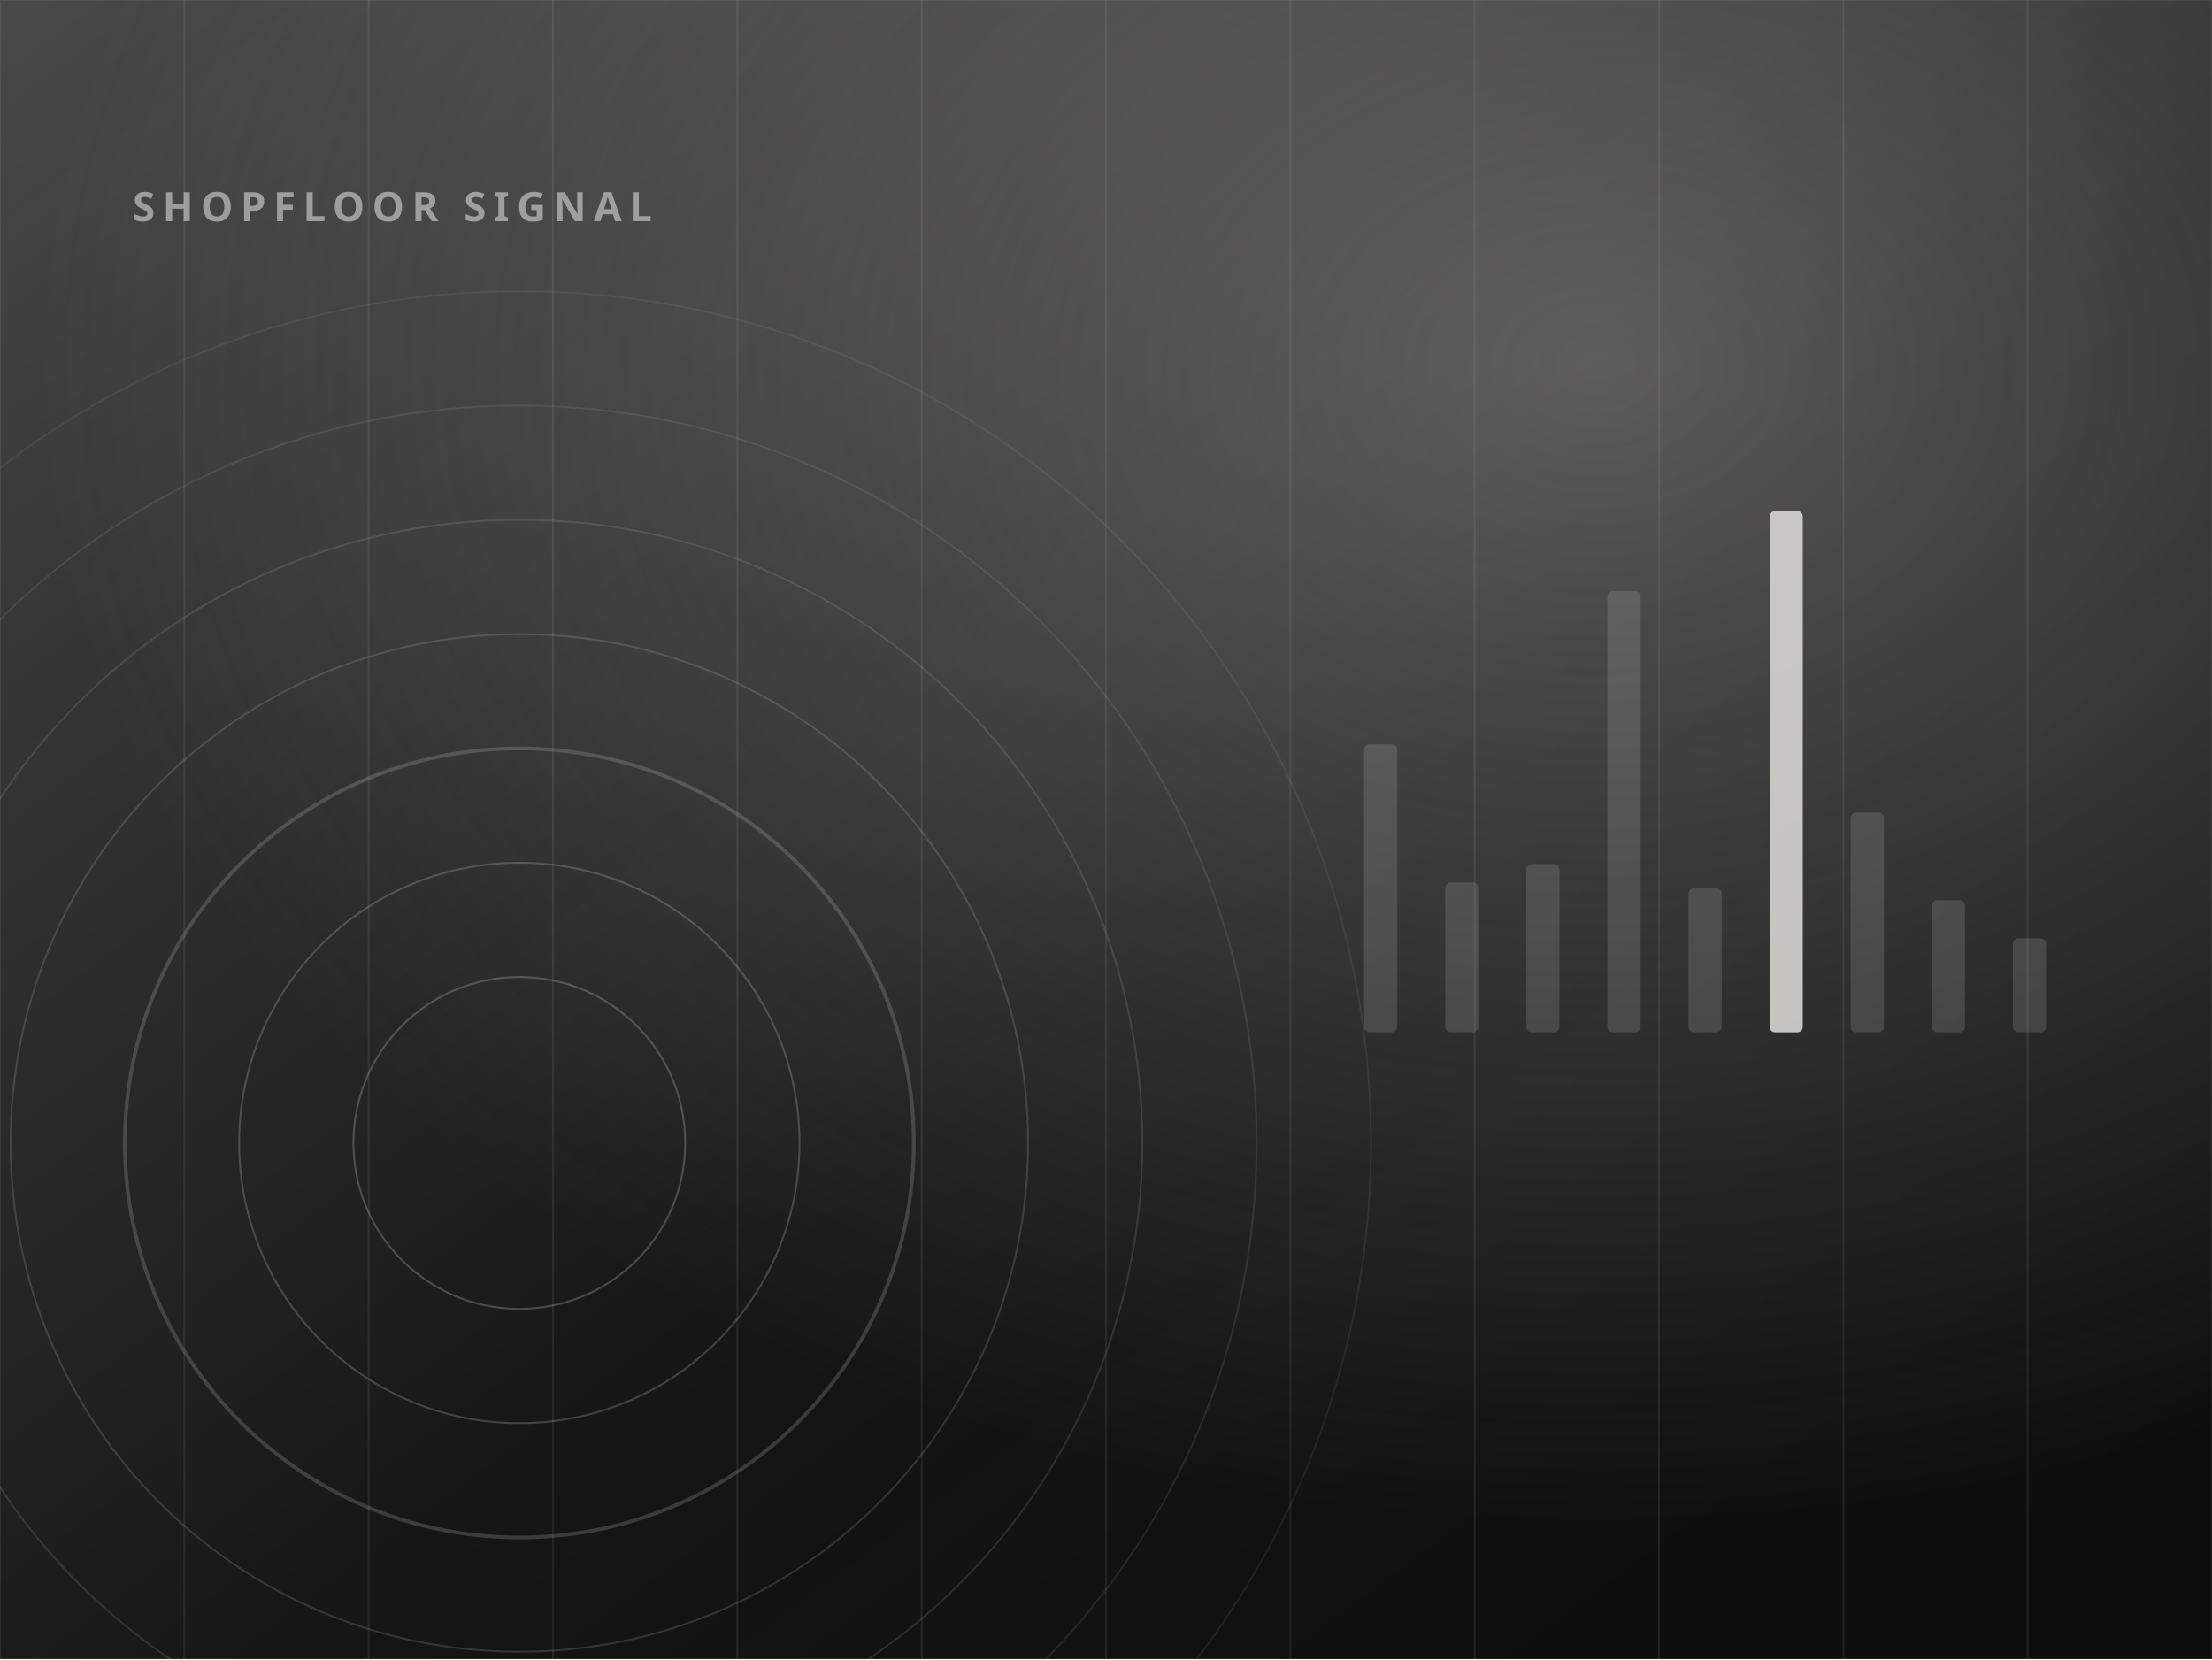
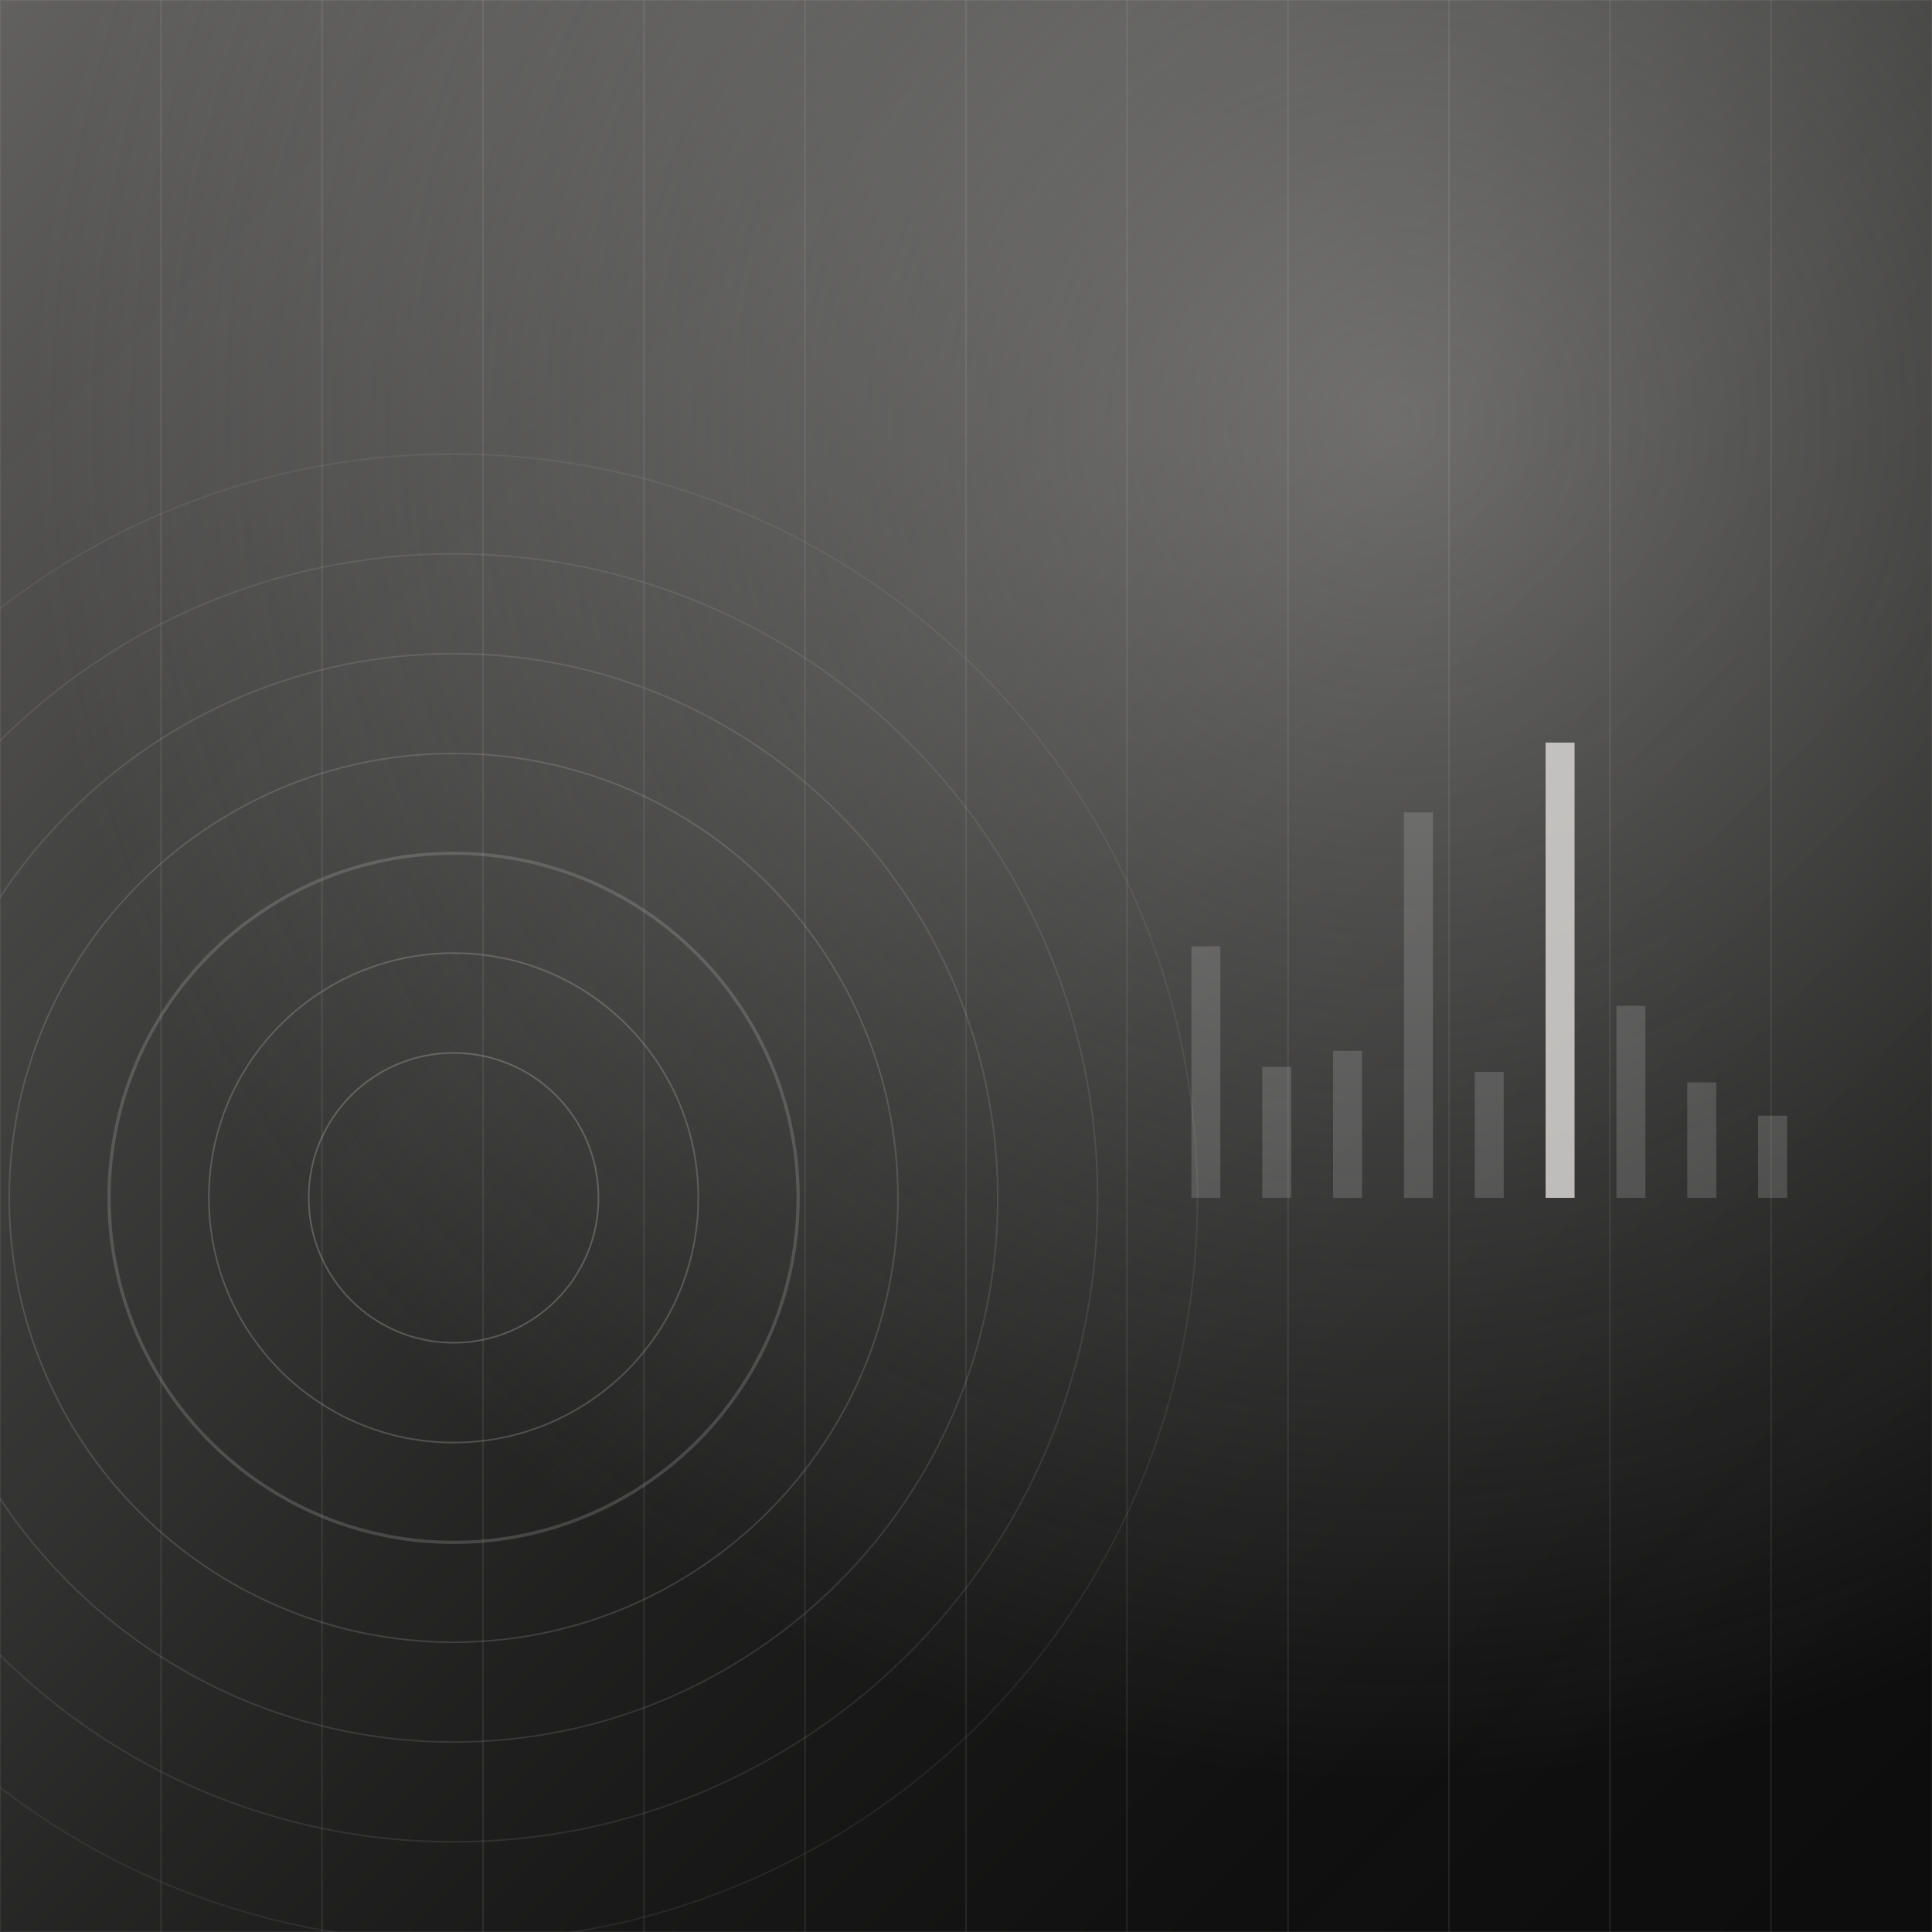
- <svg xmlns="http://www.w3.org/2000/svg" viewBox="0 0 1200 900" width="1200" height="900" role="img">
+ <svg xmlns="http://www.w3.org/2000/svg" viewBox="0 0 1200 1200" width="1200" height="1200" role="img">
  <defs>
    <linearGradient id="g" x1="0" y1="0" x2="1" y2="1">
-       <stop offset="0" stop-color="#d6d5d2" stop-opacity="0.30" />
-       <stop offset="0.55" stop-color="#d6d5d2" stop-opacity="0.05" />
+       <stop offset="0" stop-color="#d6d5d2" stop-opacity="0.42" />
+       <stop offset="0.55" stop-color="#d6d5d2" stop-opacity="0.1" />
      <stop offset="1" stop-color="#0d0d0d" stop-opacity="0" />
    </linearGradient>
    <radialGradient id="r" cx="0.72" cy="0.22" r="0.7">
-       <stop offset="0" stop-color="#d6d5d2" stop-opacity="0.34" />
+       <stop offset="0" stop-color="#d6d5d2" stop-opacity="0.4" />
      <stop offset="1" stop-color="#d6d5d2" stop-opacity="0" />
    </radialGradient>
    <clipPath id="c">
-       <rect width="1200" height="900" />
+       <rect width="1200" height="1200" />
    </clipPath>
  </defs>
  <g clip-path="url(#c)">
-     <rect width="1200" height="900" fill="#0d0d0d" />
-     <rect width="1200" height="900" fill="url(#g)" />
-     <rect width="1200" height="900" fill="url(#r)" />
-     <line x1="100" y1="0" x2="100" y2="900" stroke="rgba(247,246,244,0.08)" stroke-width="1" />
-     <line x1="200" y1="0" x2="200" y2="900" stroke="rgba(247,246,244,0.08)" stroke-width="1" />
-     <line x1="300" y1="0" x2="300" y2="900" stroke="rgba(247,246,244,0.08)" stroke-width="1" />
-     <line x1="400" y1="0" x2="400" y2="900" stroke="rgba(247,246,244,0.08)" stroke-width="1" />
-     <line x1="500" y1="0" x2="500" y2="900" stroke="rgba(247,246,244,0.08)" stroke-width="1" />
-     <line x1="600" y1="0" x2="600" y2="900" stroke="rgba(247,246,244,0.08)" stroke-width="1" />
-     <line x1="700" y1="0" x2="700" y2="900" stroke="rgba(247,246,244,0.08)" stroke-width="1" />
-     <line x1="800" y1="0" x2="800" y2="900" stroke="rgba(247,246,244,0.08)" stroke-width="1" />
-     <line x1="900" y1="0" x2="900" y2="900" stroke="rgba(247,246,244,0.08)" stroke-width="1" />
-     <line x1="1000" y1="0" x2="1000" y2="900" stroke="rgba(247,246,244,0.08)" stroke-width="1" />
-     <line x1="1100" y1="0" x2="1100" y2="900" stroke="rgba(247,246,244,0.08)" stroke-width="1" />
-     <circle cx="281.731" cy="620" r="90" fill="none" stroke="#d6d5d2" stroke-opacity="0.26" stroke-width="1" />
-     <circle cx="281.731" cy="620" r="152" fill="none" stroke="#d6d5d2" stroke-opacity="0.23" stroke-width="1" />
-     <circle cx="281.731" cy="620" r="214" fill="none" stroke="#d6d5d2" stroke-opacity="0.2" stroke-width="2" />
-     <circle cx="281.731" cy="620" r="276" fill="none" stroke="#d6d5d2" stroke-opacity="0.17" stroke-width="1" />
-     <circle cx="281.731" cy="620" r="338" fill="none" stroke="#d6d5d2" stroke-opacity="0.14" stroke-width="1" />
-     <circle cx="281.731" cy="620" r="400" fill="none" stroke="#d6d5d2" stroke-opacity="0.11" stroke-width="1" />
-     <circle cx="281.731" cy="620" r="462" fill="none" stroke="#d6d5d2" stroke-opacity="0.08" stroke-width="1" />
-     <rect x="740" y="403.755" width="18" height="156.245" rx="3" fill="#d6d5d2" fill-opacity="0.16" />
-     <rect x="784" y="478.672" width="18" height="81.328" rx="3" fill="#d6d5d2" fill-opacity="0.16" />
-     <rect x="828" y="468.702" width="18" height="91.298" rx="3" fill="#d6d5d2" fill-opacity="0.16" />
-     <rect x="872" y="320.589" width="18" height="239.411" rx="3" fill="#d6d5d2" fill-opacity="0.16" />
-     <rect x="916" y="481.732" width="18" height="78.268" rx="3" fill="#d6d5d2" fill-opacity="0.16" />
-     <rect x="960" y="277.233" width="18" height="282.767" rx="3" fill="#d6d5d2" fill-opacity="0.9" />
-     <rect x="1004" y="440.756" width="18" height="119.244" rx="3" fill="#d6d5d2" fill-opacity="0.16" />
-     <rect x="1048" y="488.263" width="18" height="71.737" rx="3" fill="#d6d5d2" fill-opacity="0.16" />
-     <rect x="1092" y="509.011" width="18" height="50.989" rx="3" fill="#d6d5d2" fill-opacity="0.16" />
-     <rect x="0" y="0" width="1200" height="900" fill="none" stroke="rgba(247,246,244,0.08)" />
-     <text x="72" y="120" fill="rgba(247,246,244,0.5)" font-family="Manrope, sans-serif" font-size="22" font-weight="600" letter-spacing="4">SHOPFLOOR SIGNAL</text>
+     <rect width="1200" height="1200" fill="#0d0d0d" />
+     <rect width="1200" height="1200" fill="url(#g)" />
+     <rect width="1200" height="1200" fill="url(#r)" />
+     <line x1="100" y1="0" x2="100" y2="1200" stroke="rgba(247,246,244,0.08)" stroke-width="1" />
+     <line x1="200" y1="0" x2="200" y2="1200" stroke="rgba(247,246,244,0.08)" stroke-width="1" />
+     <line x1="300" y1="0" x2="300" y2="1200" stroke="rgba(247,246,244,0.08)" stroke-width="1" />
+     <line x1="400" y1="0" x2="400" y2="1200" stroke="rgba(247,246,244,0.08)" stroke-width="1" />
+     <line x1="500" y1="0" x2="500" y2="1200" stroke="rgba(247,246,244,0.08)" stroke-width="1" />
+     <line x1="600" y1="0" x2="600" y2="1200" stroke="rgba(247,246,244,0.08)" stroke-width="1" />
+     <line x1="700" y1="0" x2="700" y2="1200" stroke="rgba(247,246,244,0.08)" stroke-width="1" />
+     <line x1="800" y1="0" x2="800" y2="1200" stroke="rgba(247,246,244,0.08)" stroke-width="1" />
+     <line x1="900" y1="0" x2="900" y2="1200" stroke="rgba(247,246,244,0.08)" stroke-width="1" />
+     <line x1="1000" y1="0" x2="1000" y2="1200" stroke="rgba(247,246,244,0.08)" stroke-width="1" />
+     <line x1="1100" y1="0" x2="1100" y2="1200" stroke="rgba(247,246,244,0.08)" stroke-width="1" />
+     <circle cx="281.731" cy="744" r="90" fill="none" stroke="#d6d5d2" stroke-opacity="0.26" stroke-width="1" />
+     <circle cx="281.731" cy="744" r="152" fill="none" stroke="#d6d5d2" stroke-opacity="0.23" stroke-width="1" />
+     <circle cx="281.731" cy="744" r="214" fill="none" stroke="#d6d5d2" stroke-opacity="0.2" stroke-width="2" />
+     <circle cx="281.731" cy="744" r="276" fill="none" stroke="#d6d5d2" stroke-opacity="0.17" stroke-width="1" />
+     <circle cx="281.731" cy="744" r="338" fill="none" stroke="#d6d5d2" stroke-opacity="0.14" stroke-width="1" />
+     <circle cx="281.731" cy="744" r="400" fill="none" stroke="#d6d5d2" stroke-opacity="0.11" stroke-width="1" />
+     <circle cx="281.731" cy="744" r="462" fill="none" stroke="#d6d5d2" stroke-opacity="0.08" stroke-width="1" />
+     <rect x="740" y="587.755" width="18" height="156.245" fill="#d6d5d2" fill-opacity="0.2" />
+     <rect x="784" y="662.672" width="18" height="81.328" fill="#d6d5d2" fill-opacity="0.2" />
+     <rect x="828" y="652.702" width="18" height="91.298" fill="#d6d5d2" fill-opacity="0.2" />
+     <rect x="872" y="504.589" width="18" height="239.411" fill="#d6d5d2" fill-opacity="0.2" />
+     <rect x="916" y="665.732" width="18" height="78.268" fill="#d6d5d2" fill-opacity="0.2" />
+     <rect x="960" y="461.233" width="18" height="282.767" fill="#d6d5d2" fill-opacity="0.85" />
+     <rect x="1004" y="624.756" width="18" height="119.244" fill="#d6d5d2" fill-opacity="0.2" />
+     <rect x="1048" y="672.263" width="18" height="71.737" fill="#d6d5d2" fill-opacity="0.2" />
+     <rect x="1092" y="693.011" width="18" height="50.989" fill="#d6d5d2" fill-opacity="0.2" />
+     <rect x="0" y="0" width="1200" height="1200" fill="none" stroke="rgba(247,246,244,0.08)" />
  </g>
</svg>
